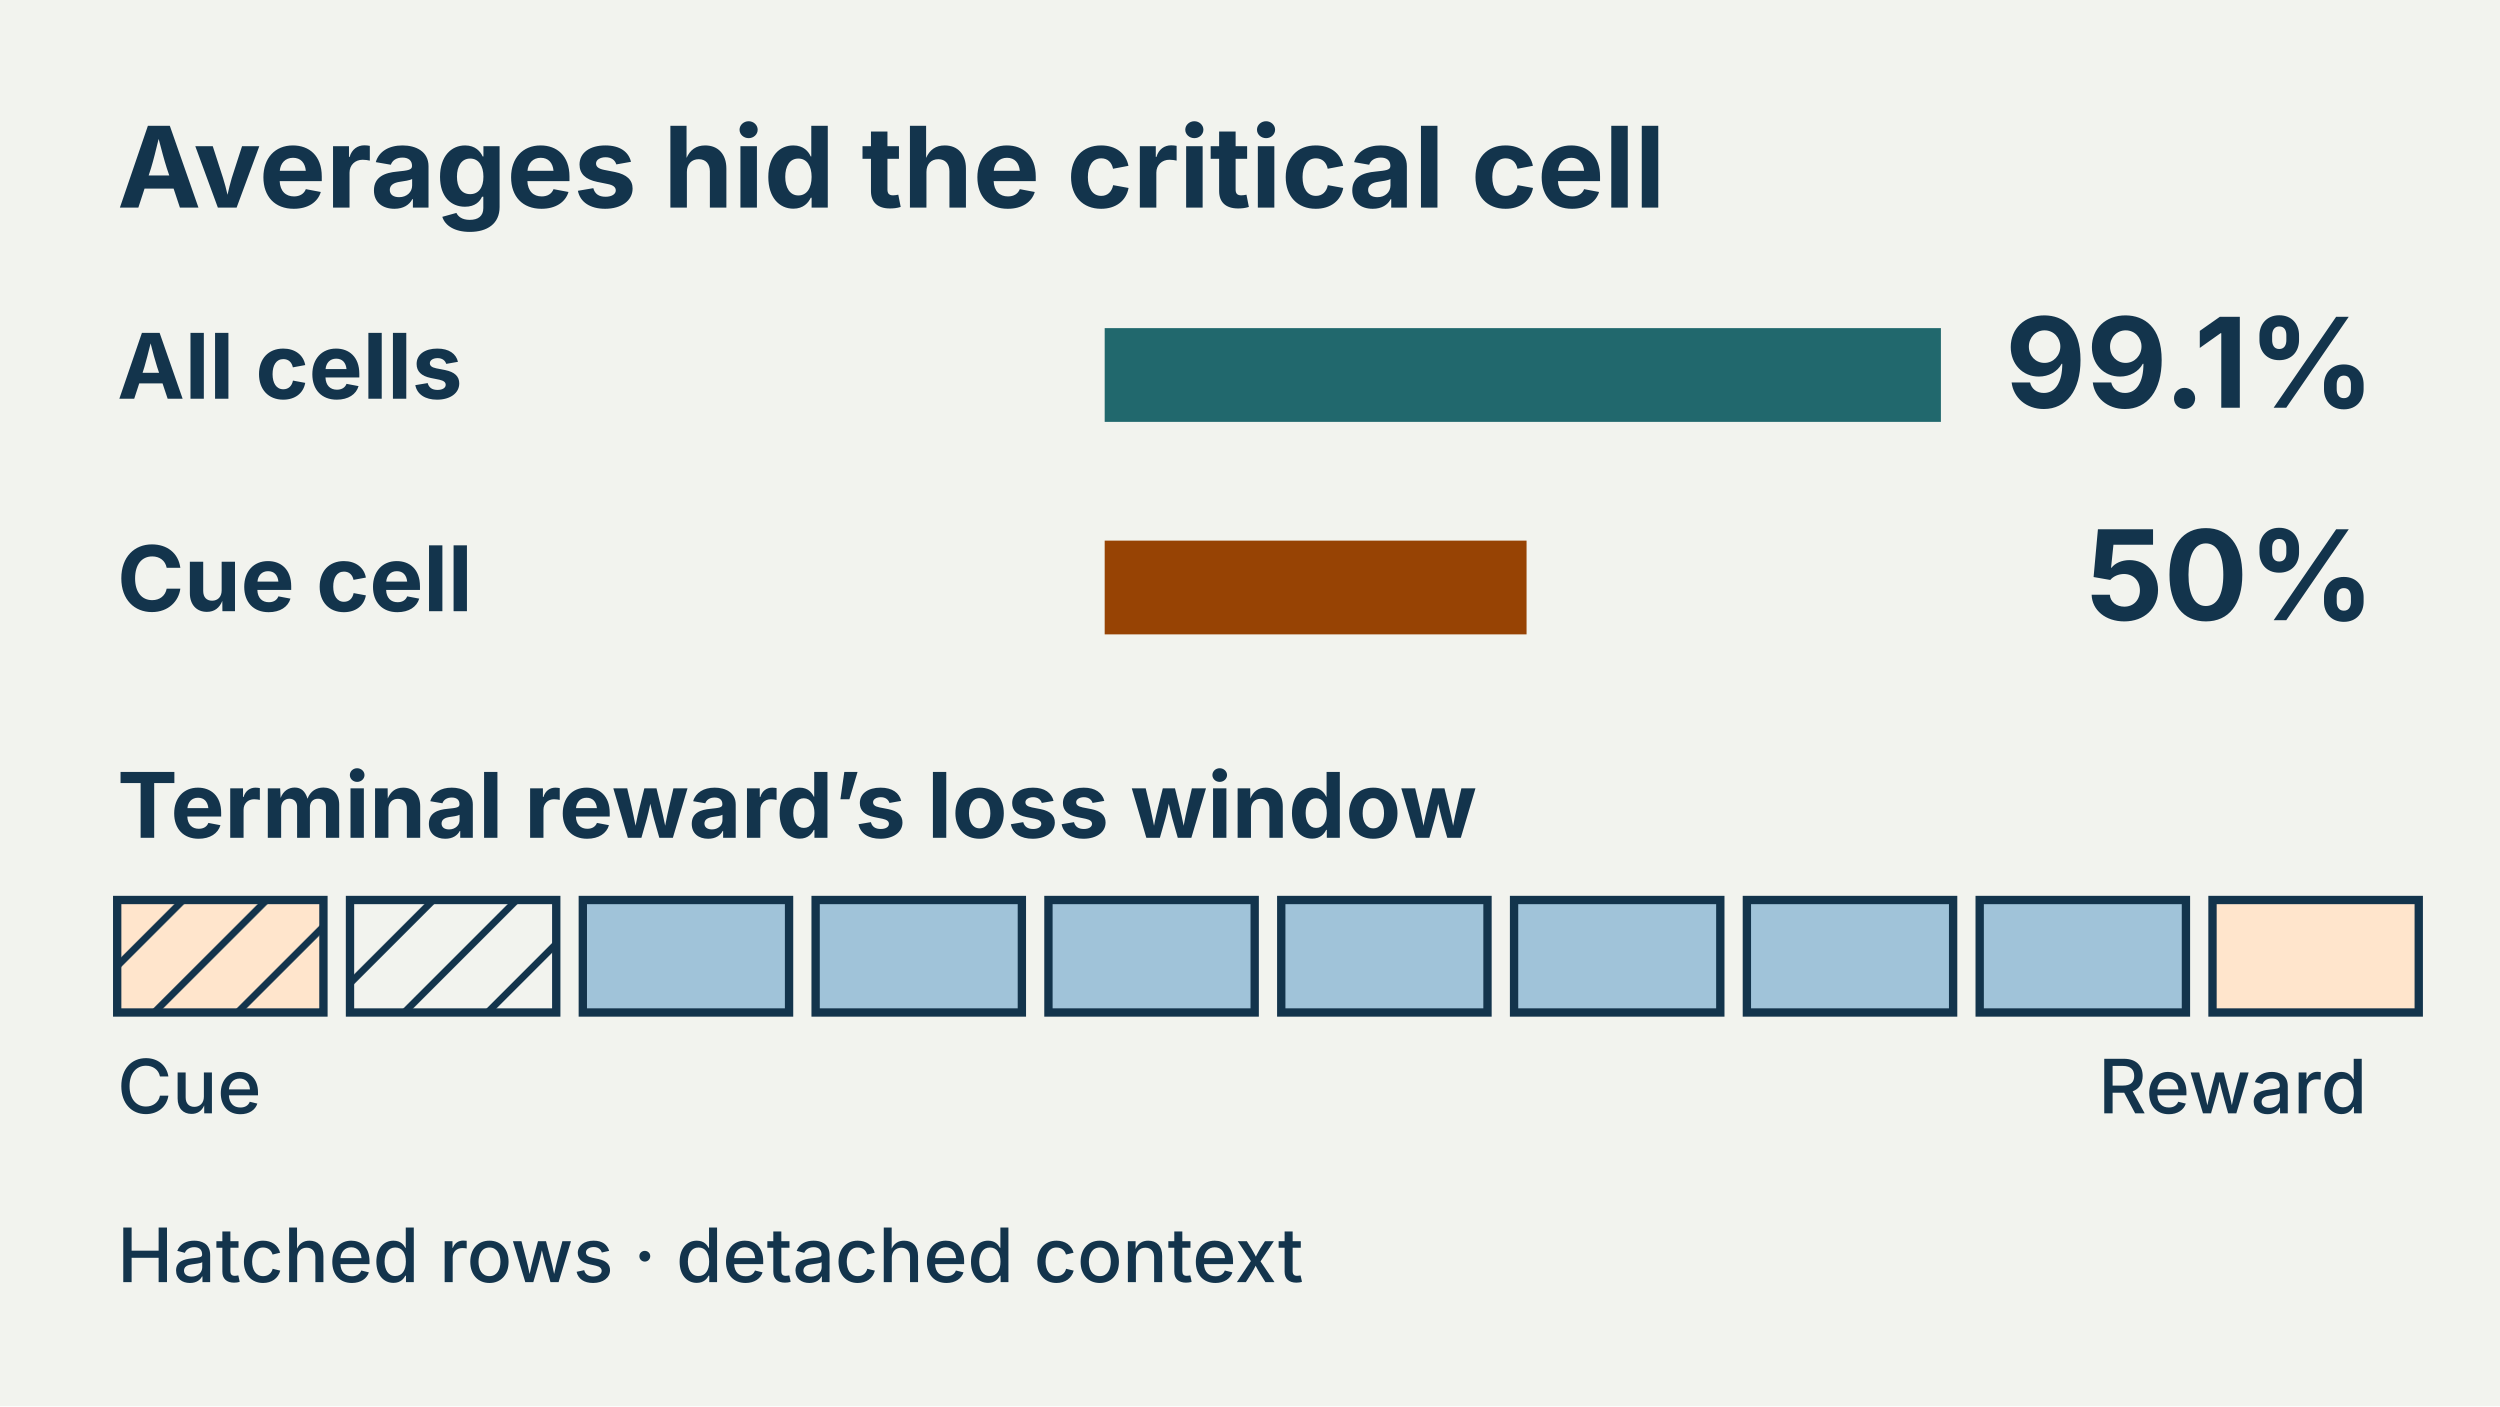
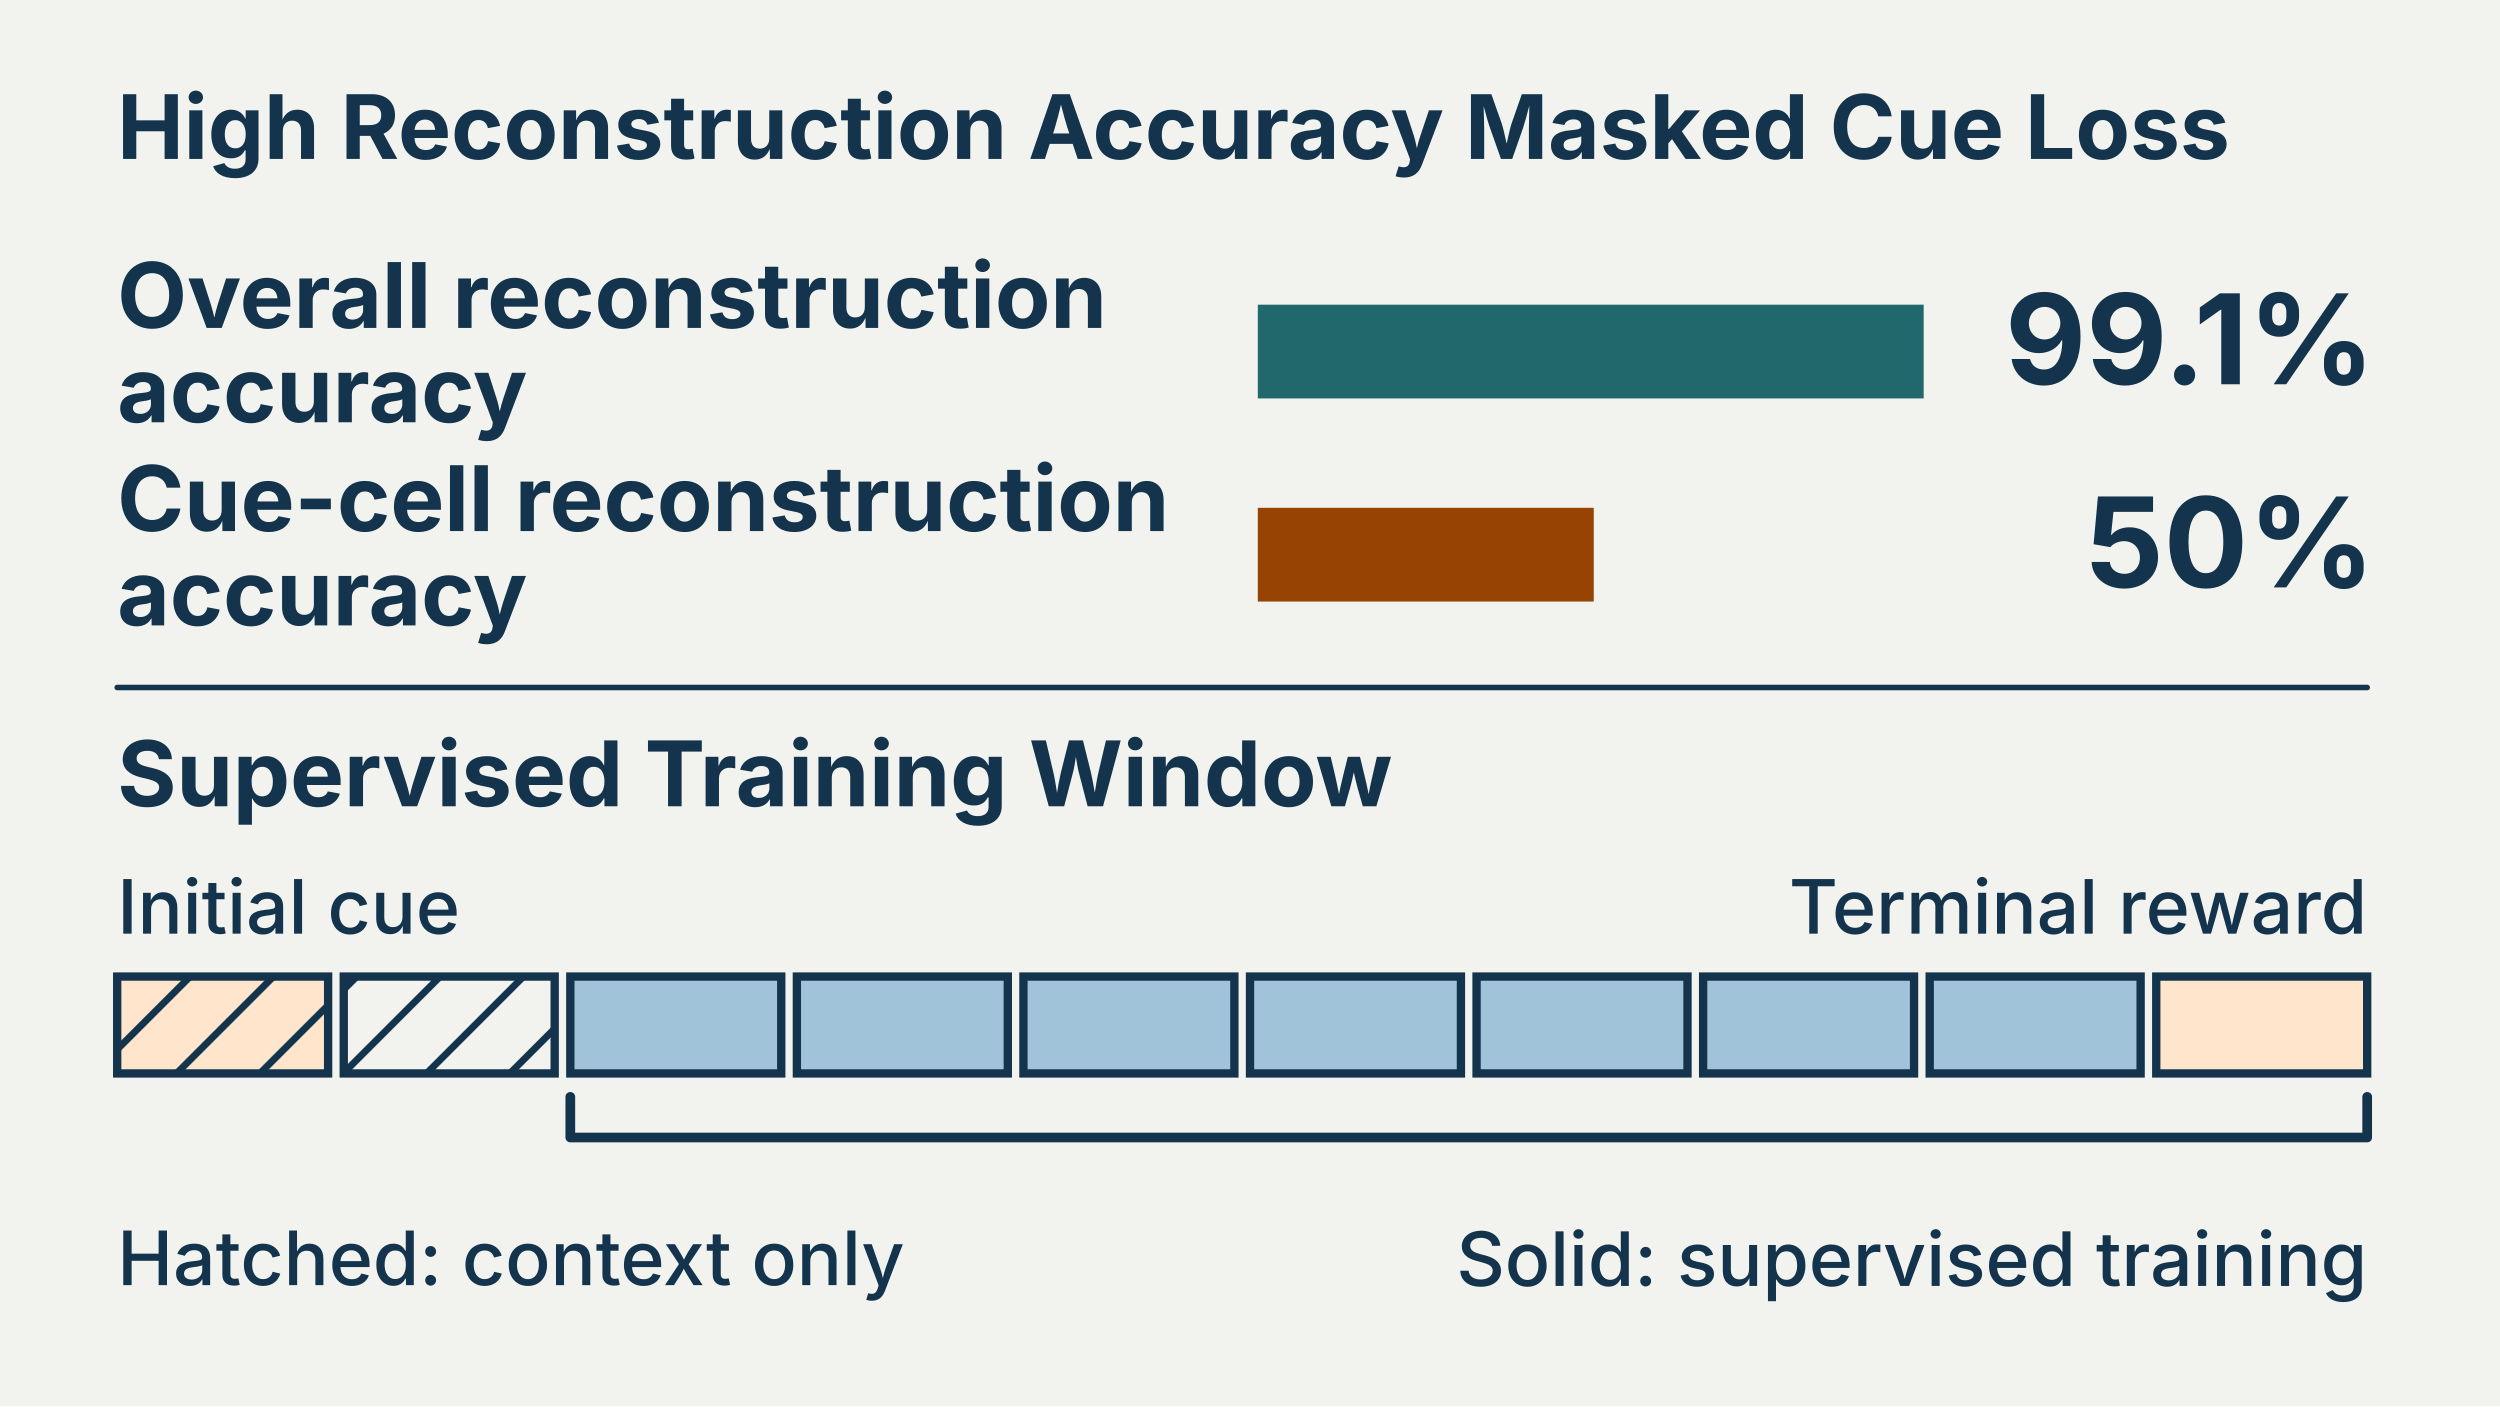
<svg xmlns="http://www.w3.org/2000/svg" width="360pt" height="202.5pt" viewBox="0 0 360 202.5" version="1.1">
  <defs>
    <style type="text/css">*{stroke-linejoin: round; stroke-linecap: butt}</style>
  </defs>
  <g id="figure_1">
    <g id="patch_1">
-       <path d="M 0 202.5  L 360 202.5  L 360 0  L 0 0  z " style="fill: #f2f3ee" />
+       <path d="M 0 202.5 L 360 202.5 L 360 0 L 0 0 z " style="fill: #f2f3ee" />
    </g>
    <g id="axes_1">
      <g id="patch_2">
-         <path d="M 159.075 47.25  L 279.49 47.25  L 279.49 60.75  L 159.075 60.75  z " clip-path="url(#pba386a75c2)" style="fill: #21686d" />
+         <path d="M 181.125 43.875 L 277.011 43.875 L 277.011 57.375 L 181.125 57.375 z " clip-path="url(#pffaaad6db3)" style="fill: #21686d" />
      </g>
      <g id="patch_3">
-         <path d="M 159.075 77.85  L 219.825 77.85  L 219.825 91.35  L 159.075 91.35  z " clip-path="url(#pba386a75c2)" style="fill: #974304" />
+         <path d="M 181.125 73.125 L 229.5 73.125 L 229.5 86.625 L 181.125 86.625 z " clip-path="url(#pffaaad6db3)" style="fill: #974304" />
      </g>
      <g id="patch_4">
-         <path d="M 16.875 129.6  L 46.575 129.6  L 46.575 145.8  L 16.875 145.8  z " clip-path="url(#pba386a75c2)" style="fill: url(#h713a690eb1); stroke: #13344c; stroke-width: 1.2; stroke-linejoin: miter" />
+         <path d="M 16.875 140.625 L 47.25 140.625 L 47.25 154.575 L 16.875 154.575 z " clip-path="url(#pffaaad6db3)" style="fill: url(#h11bea32c28); stroke: #13344c; stroke-width: 1.2; stroke-linejoin: miter" />
      </g>
      <g id="patch_5">
-         <path d="M 50.4 129.6  L 80.1 129.6  L 80.1 145.8  L 50.4 145.8  z " clip-path="url(#pba386a75c2)" style="fill: url(#hc6236e697c); stroke: #13344c; stroke-width: 1.2; stroke-linejoin: miter" />
+         <path d="M 49.5 140.625 L 79.875 140.625 L 79.875 154.575 L 49.5 154.575 z " clip-path="url(#pffaaad6db3)" style="fill: url(#h69542ce388); stroke: #13344c; stroke-width: 1.2; stroke-linejoin: miter" />
      </g>
      <g id="patch_6">
-         <path d="M 83.925 129.6  L 113.625 129.6  L 113.625 145.8  L 83.925 145.8  z " clip-path="url(#pba386a75c2)" style="fill: #a0c3d9; stroke: #13344c; stroke-width: 1.2; stroke-linejoin: miter" />
+         <path d="M 82.125 140.625 L 112.5 140.625 L 112.5 154.575 L 82.125 154.575 z " clip-path="url(#pffaaad6db3)" style="fill: #a0c3d9; stroke: #13344c; stroke-width: 1.2; stroke-linejoin: miter" />
      </g>
      <g id="patch_7">
-         <path d="M 117.45 129.6  L 147.15 129.6  L 147.15 145.8  L 117.45 145.8  z " clip-path="url(#pba386a75c2)" style="fill: #a0c3d9; stroke: #13344c; stroke-width: 1.2; stroke-linejoin: miter" />
+         <path d="M 114.75 140.625 L 145.125 140.625 L 145.125 154.575 L 114.75 154.575 z " clip-path="url(#pffaaad6db3)" style="fill: #a0c3d9; stroke: #13344c; stroke-width: 1.2; stroke-linejoin: miter" />
      </g>
      <g id="patch_8">
-         <path d="M 150.975 129.6  L 180.675 129.6  L 180.675 145.8  L 150.975 145.8  z " clip-path="url(#pba386a75c2)" style="fill: #a0c3d9; stroke: #13344c; stroke-width: 1.2; stroke-linejoin: miter" />
+         <path d="M 147.375 140.625 L 177.75 140.625 L 177.75 154.575 L 147.375 154.575 z " clip-path="url(#pffaaad6db3)" style="fill: #a0c3d9; stroke: #13344c; stroke-width: 1.2; stroke-linejoin: miter" />
      </g>
      <g id="patch_9">
-         <path d="M 184.5 129.6  L 214.2 129.6  L 214.2 145.8  L 184.5 145.8  z " clip-path="url(#pba386a75c2)" style="fill: #a0c3d9; stroke: #13344c; stroke-width: 1.2; stroke-linejoin: miter" />
+         <path d="M 180 140.625 L 210.375 140.625 L 210.375 154.575 L 180 154.575 z " clip-path="url(#pffaaad6db3)" style="fill: #a0c3d9; stroke: #13344c; stroke-width: 1.2; stroke-linejoin: miter" />
      </g>
      <g id="patch_10">
-         <path d="M 218.025 129.6  L 247.725 129.6  L 247.725 145.8  L 218.025 145.8  z " clip-path="url(#pba386a75c2)" style="fill: #a0c3d9; stroke: #13344c; stroke-width: 1.2; stroke-linejoin: miter" />
+         <path d="M 212.625 140.625 L 243 140.625 L 243 154.575 L 212.625 154.575 z " clip-path="url(#pffaaad6db3)" style="fill: #a0c3d9; stroke: #13344c; stroke-width: 1.2; stroke-linejoin: miter" />
      </g>
      <g id="patch_11">
-         <path d="M 251.55 129.6  L 281.25 129.6  L 281.25 145.8  L 251.55 145.8  z " clip-path="url(#pba386a75c2)" style="fill: #a0c3d9; stroke: #13344c; stroke-width: 1.2; stroke-linejoin: miter" />
+         <path d="M 245.25 140.625 L 275.625 140.625 L 275.625 154.575 L 245.25 154.575 z " clip-path="url(#pffaaad6db3)" style="fill: #a0c3d9; stroke: #13344c; stroke-width: 1.2; stroke-linejoin: miter" />
      </g>
      <g id="patch_12">
-         <path d="M 285.075 129.6  L 314.775 129.6  L 314.775 145.8  L 285.075 145.8  z " clip-path="url(#pba386a75c2)" style="fill: #a0c3d9; stroke: #13344c; stroke-width: 1.2; stroke-linejoin: miter" />
+         <path d="M 277.875 140.625 L 308.25 140.625 L 308.25 154.575 L 277.875 154.575 z " clip-path="url(#pffaaad6db3)" style="fill: #a0c3d9; stroke: #13344c; stroke-width: 1.2; stroke-linejoin: miter" />
      </g>
      <g id="patch_13">
-         <path d="M 318.6 129.6  L 348.3 129.6  L 348.3 145.8  L 318.6 145.8  z " clip-path="url(#pba386a75c2)" style="fill: #ffe5cc; stroke: #13344c; stroke-width: 1.2; stroke-linejoin: miter" />
+         <path d="M 310.5 140.625 L 340.875 140.625 L 340.875 154.575 L 310.5 154.575 z " clip-path="url(#pffaaad6db3)" style="fill: #ffe5cc; stroke: #13344c; stroke-width: 1.2; stroke-linejoin: miter" />
+       </g>
+       <g id="line2d_1">
+         <path d="M 16.875 99 L 340.875 99 " clip-path="url(#pffaaad6db3)" style="fill: none; stroke: #13344c; stroke-width: 0.8; stroke-linecap: round" />
+       </g>
+       <g id="line2d_2">
+         <path d="M 82.125 157.95 L 82.125 163.8 L 340.875 163.8 L 340.875 157.95 " clip-path="url(#pffaaad6db3)" style="fill: none; stroke: #13344c; stroke-width: 1.4; stroke-linecap: round" />
      </g>
      <g id="text_1">
-         <text style="font-weight: 700; font-size: 16.2px; font-family: 'Inter'; text-anchor: start; fill: #13344c" x="16.875" y="29.895" transform="rotate(-0 16.875 29.89519)">Averages hid the critical cell</text>
+         <text style="font-weight: 700; font-size: 12.825px; font-family: 'Inter'; text-anchor: start; fill: #13344c" x="16.875" y="22.889" transform="rotate(-0 16.875 22.8889)">High Reconstruction Accuracy Masked Cue Loss</text>
      </g>
      <g id="text_2">
-         <text style="font-weight: 700; font-size: 13.05px; font-family: 'Inter'; text-anchor: start; fill: #13344c" x="16.875" y="57.415" transform="rotate(-0 16.875 57.41543)">All cells</text>
+         <text style="font-weight: 700; font-size: 13.05px; font-family: 'Inter'; fill: #13344c" transform="translate(16.875 47.22445)">Overall reconstruction</text>
+         <text style="font-weight: 700; font-size: 13.05px; font-family: 'Inter'; fill: #13344c" transform="translate(16.875 60.80543)">accuracy</text>
      </g>
      <g id="text_3">
-         <text style="font-weight: 700; font-size: 18px; font-family: 'Inter'; text-anchor: end; fill: #13344c" x="342" y="58.711" transform="rotate(-0 342 58.71094)">99.1%</text>
+         <text style="font-weight: 700; font-size: 18px; font-family: 'Inter'; text-anchor: end; fill: #13344c" x="342" y="55.336" transform="rotate(-0 342 55.33594)">99.1%</text>
      </g>
      <g id="text_4">
-         <text style="font-weight: 700; font-size: 13.05px; font-family: 'Inter'; text-anchor: start; fill: #13344c" x="16.875" y="88.015" transform="rotate(-0 16.875 88.01543)">Cue cell</text>
+         <text style="font-weight: 700; font-size: 13.05px; font-family: 'Inter'; fill: #13344c" transform="translate(16.875 76.47446)">Cue-cell reconstruction</text>
+         <text style="font-weight: 700; font-size: 13.05px; font-family: 'Inter'; fill: #13344c" transform="translate(16.875 90.05543)">accuracy</text>
      </g>
      <g id="text_5">
-         <text style="font-weight: 700; font-size: 18px; font-family: 'Inter'; text-anchor: end; fill: #13344c" x="342" y="89.311" transform="rotate(-0 342 89.31094)">50%</text>
+         <text style="font-weight: 700; font-size: 18px; font-family: 'Inter'; text-anchor: end; fill: #13344c" x="342" y="84.586" transform="rotate(-0 342 84.58594)">50%</text>
      </g>
      <g id="text_6">
-         <text style="font-weight: 700; font-size: 13.05px; font-family: 'Inter'; text-anchor: start; fill: #13344c" x="16.875" y="120.64" transform="rotate(-0 16.875 120.6404)">Terminal reward’s loss window</text>
+         <text style="font-weight: 700; font-size: 13.05px; font-family: 'Inter'; text-anchor: start; fill: #13344c" x="16.875" y="116.101" transform="rotate(-0 16.875 116.101)">Supervised Training Window</text>
      </g>
      <g id="text_7">
-         <text style="font-weight: 500; font-size: 10.8px; font-family: 'Inter'; text-anchor: start; fill: #13344c" x="16.875" y="160.327" transform="rotate(-0 16.875 160.3266)">Cue</text>
+         <text style="font-weight: 500; font-size: 10.8px; font-family: 'Inter'; text-anchor: start; fill: #13344c" x="16.875" y="134.452" transform="rotate(-0 16.875 134.4516)">Initial cue</text>
      </g>
      <g id="text_8">
-         <text style="font-weight: 500; font-size: 10.8px; font-family: 'Inter'; text-anchor: end; fill: #13344c" x="340.875" y="160.327" transform="rotate(-0 340.875 160.3266)">Reward</text>
+         <text style="font-weight: 500; font-size: 10.8px; font-family: 'Inter'; text-anchor: end; fill: #13344c" x="340.875" y="134.452" transform="rotate(-0 340.875 134.4516)">Terminal reward</text>
      </g>
      <g id="text_9">
-         <text style="font-weight: 500; font-size: 10.8px; font-family: 'Inter'; text-anchor: start; fill: #13344c" x="16.875" y="184.627" transform="rotate(-0 16.875 184.6266)">Hatched rows · detached context</text>
+         <text style="font-weight: 500; font-size: 10.8px; font-family: 'Inter'; text-anchor: start; fill: #13344c" x="16.875" y="185.055" transform="rotate(-0 16.875 185.0555)">Hatched: context only</text>
+       </g>
+       <g id="text_10">
+         <text style="font-weight: 500; font-size: 10.8px; font-family: 'Inter'; text-anchor: end; fill: #13344c" x="340.875" y="185.172" transform="rotate(-0 340.875 185.1719)">Solid: supervised training</text>
      </g>
    </g>
  </g>
  <defs>
-     <clipPath id="pba386a75c2">
+     <clipPath id="pffaaad6db3">
      <rect x="0" y="0" width="360" height="202.5" />
    </clipPath>
  </defs>
  <defs>
-     <pattern id="h713a690eb1" patternUnits="userSpaceOnUse" x="0" y="0" width="72" height="72">
+     <pattern id="h11bea32c28" patternUnits="userSpaceOnUse" x="0" y="0" width="72" height="72">
      <rect x="0" y="0" width="73" height="73" fill="#ffe5cc" />
-       <path d="M -36 36  L 36 -36  M -30 42  L 42 -30  M -24 48  L 48 -24  M -18 54  L 54 -18  M -12 60  L 60 -12  M -6 66  L 66 -6  M 0 72  L 72 0  M 6 78  L 78 6  M 12 84  L 84 12  M 18 90  L 90 18  M 24 96  L 96 24  M 30 102  L 102 30  M 36 108  L 108 36  " style="fill: #13344c; stroke: #13344c; stroke-width: 1.0; stroke-linecap: butt; stroke-linejoin: miter" />
+       <path d="M -36 36 L 36 -36 M -30 42 L 42 -30 M -24 48 L 48 -24 M -18 54 L 54 -18 M -12 60 L 60 -12 M -6 66 L 66 -6 M 0 72 L 72 0 M 6 78 L 78 6 M 12 84 L 84 12 M 18 90 L 90 18 M 24 96 L 96 24 M 30 102 L 102 30 M 36 108 L 108 36 " style="fill: #13344c; stroke: #13344c; stroke-width: 1.0; stroke-linecap: butt; stroke-linejoin: miter" />
    </pattern>
-     <pattern id="hc6236e697c" patternUnits="userSpaceOnUse" x="0" y="0" width="72" height="72">
+     <pattern id="h69542ce388" patternUnits="userSpaceOnUse" x="0" y="0" width="72" height="72">
      <rect x="0" y="0" width="73" height="73" fill="#f2f3ee" />
-       <path d="M -36 36  L 36 -36  M -30 42  L 42 -30  M -24 48  L 48 -24  M -18 54  L 54 -18  M -12 60  L 60 -12  M -6 66  L 66 -6  M 0 72  L 72 0  M 6 78  L 78 6  M 12 84  L 84 12  M 18 90  L 90 18  M 24 96  L 96 24  M 30 102  L 102 30  M 36 108  L 108 36  " style="fill: #13344c; stroke: #13344c; stroke-width: 1.0; stroke-linecap: butt; stroke-linejoin: miter" />
+       <path d="M -36 36 L 36 -36 M -30 42 L 42 -30 M -24 48 L 48 -24 M -18 54 L 54 -18 M -12 60 L 60 -12 M -6 66 L 66 -6 M 0 72 L 72 0 M 6 78 L 78 6 M 12 84 L 84 12 M 18 90 L 90 18 M 24 96 L 96 24 M 30 102 L 102 30 M 36 108 L 108 36 " style="fill: #13344c; stroke: #13344c; stroke-width: 1.0; stroke-linecap: butt; stroke-linejoin: miter" />
    </pattern>
  </defs>
</svg>
